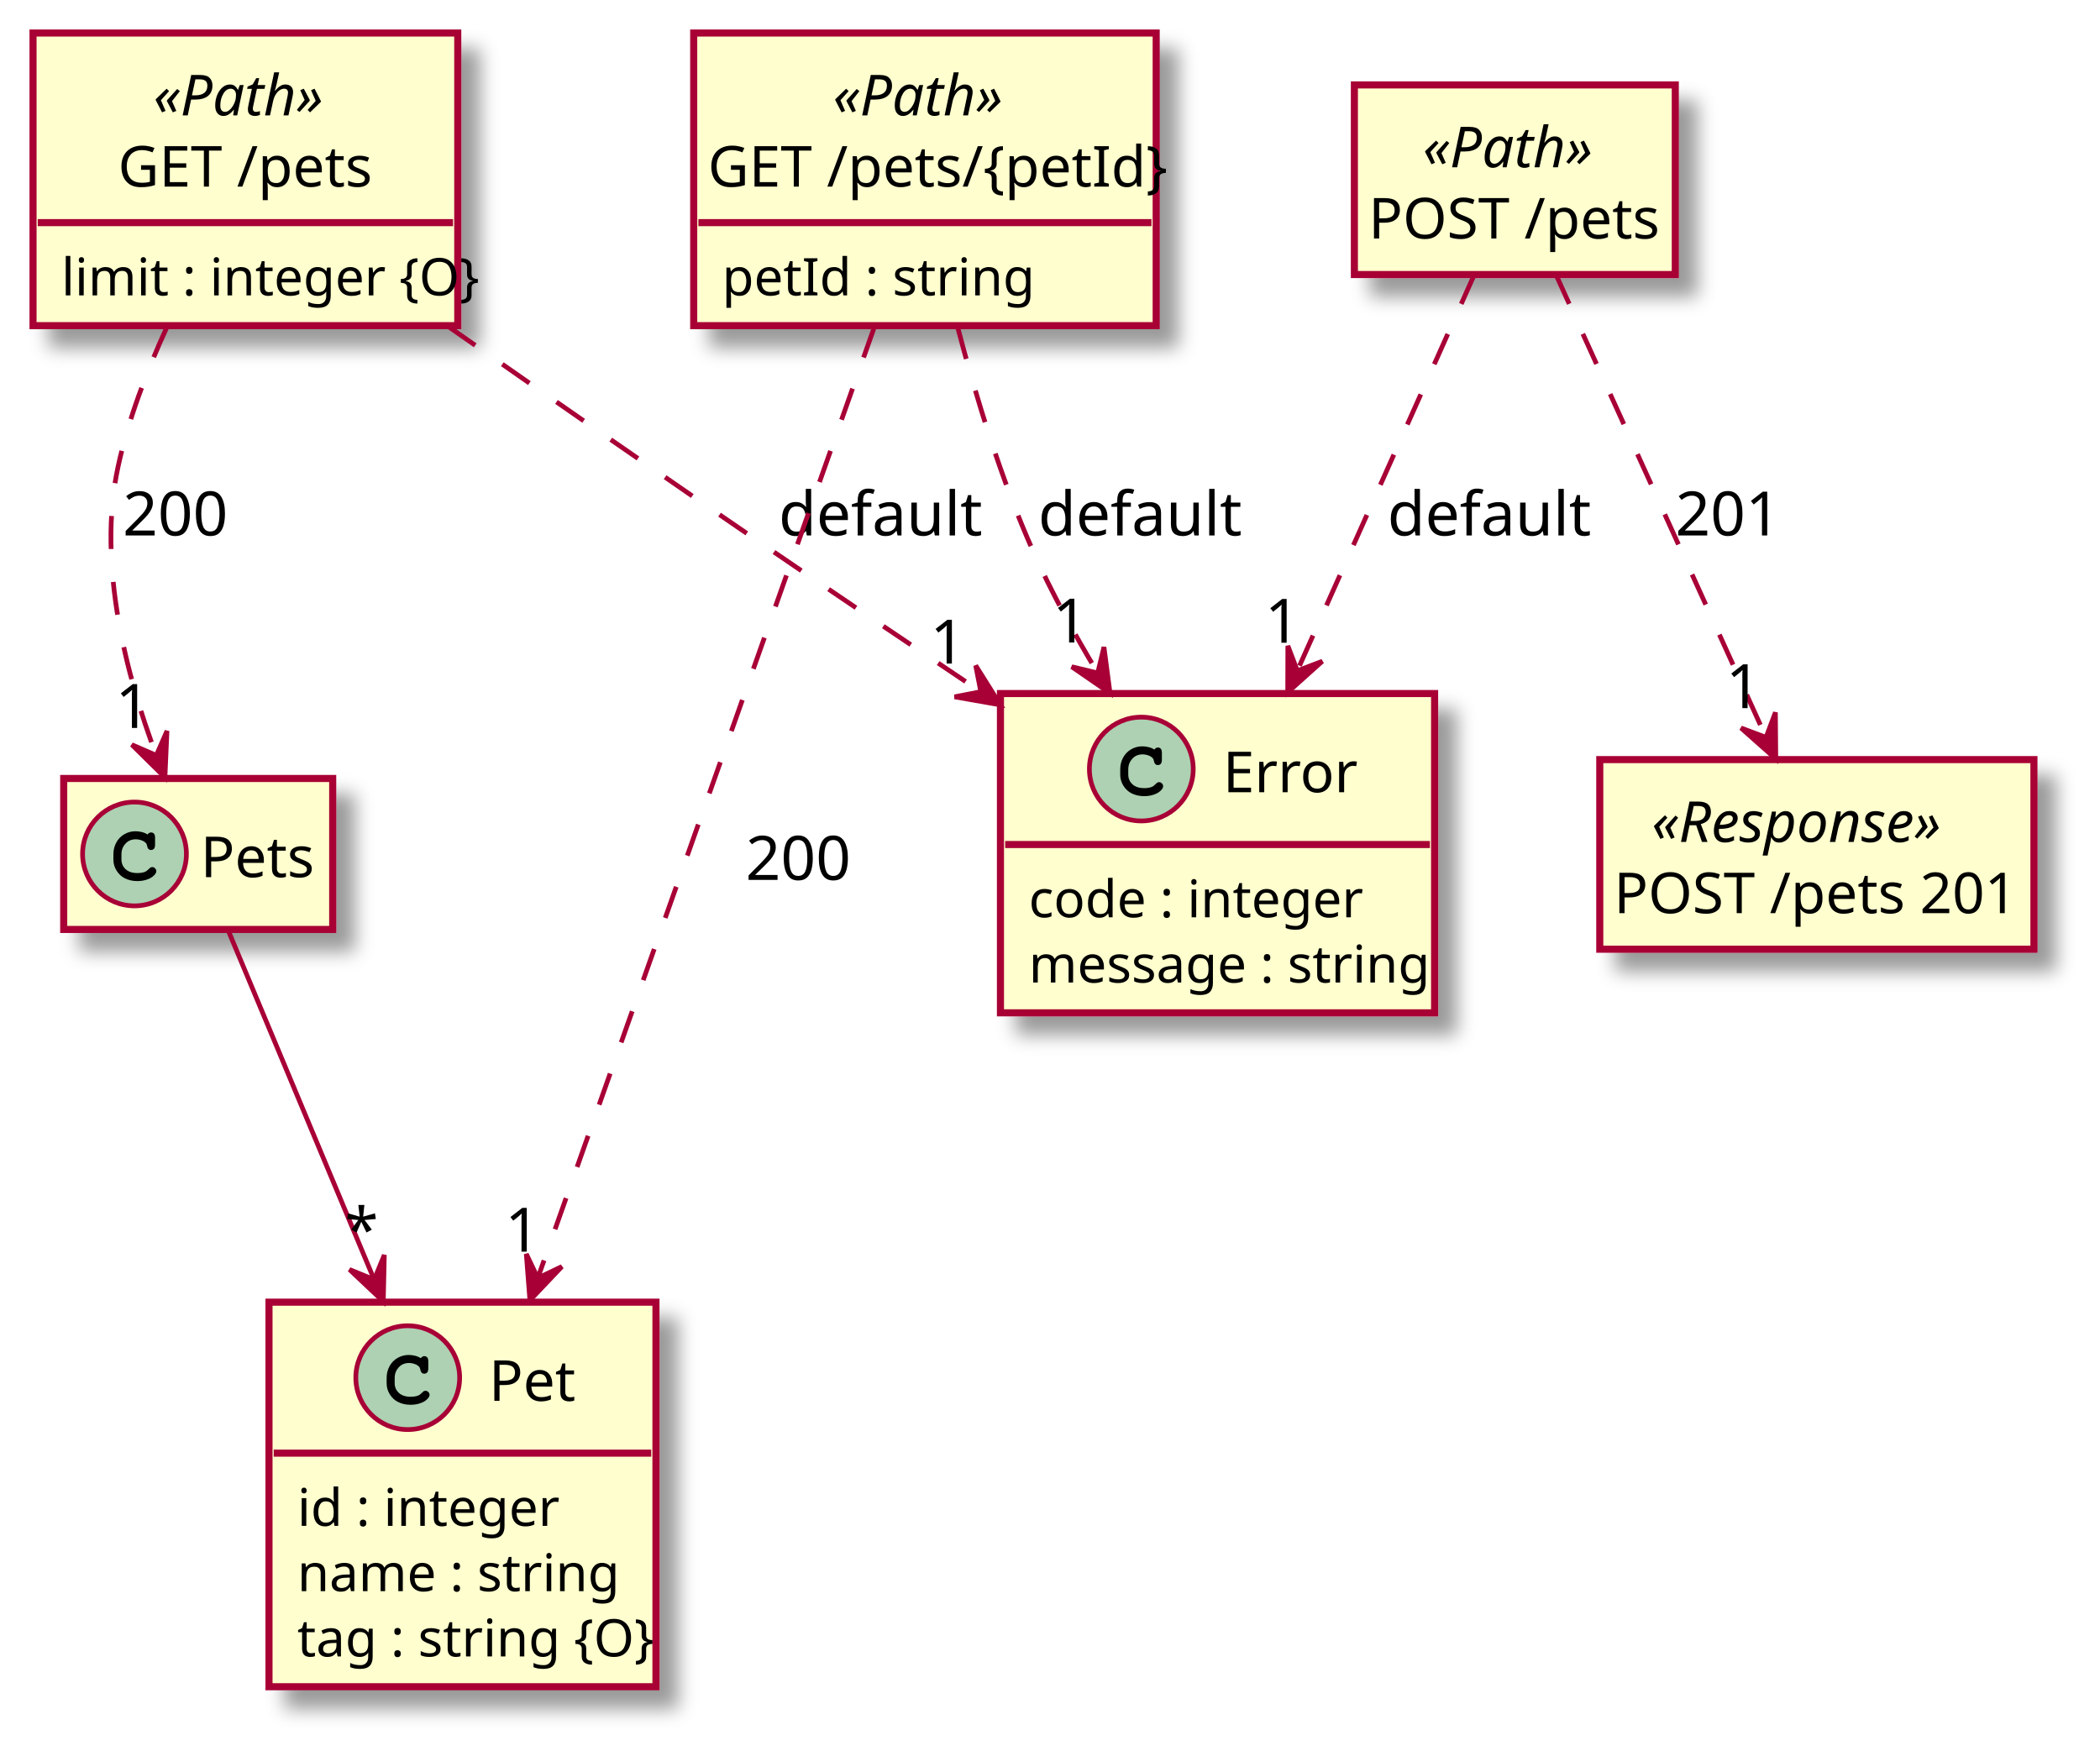
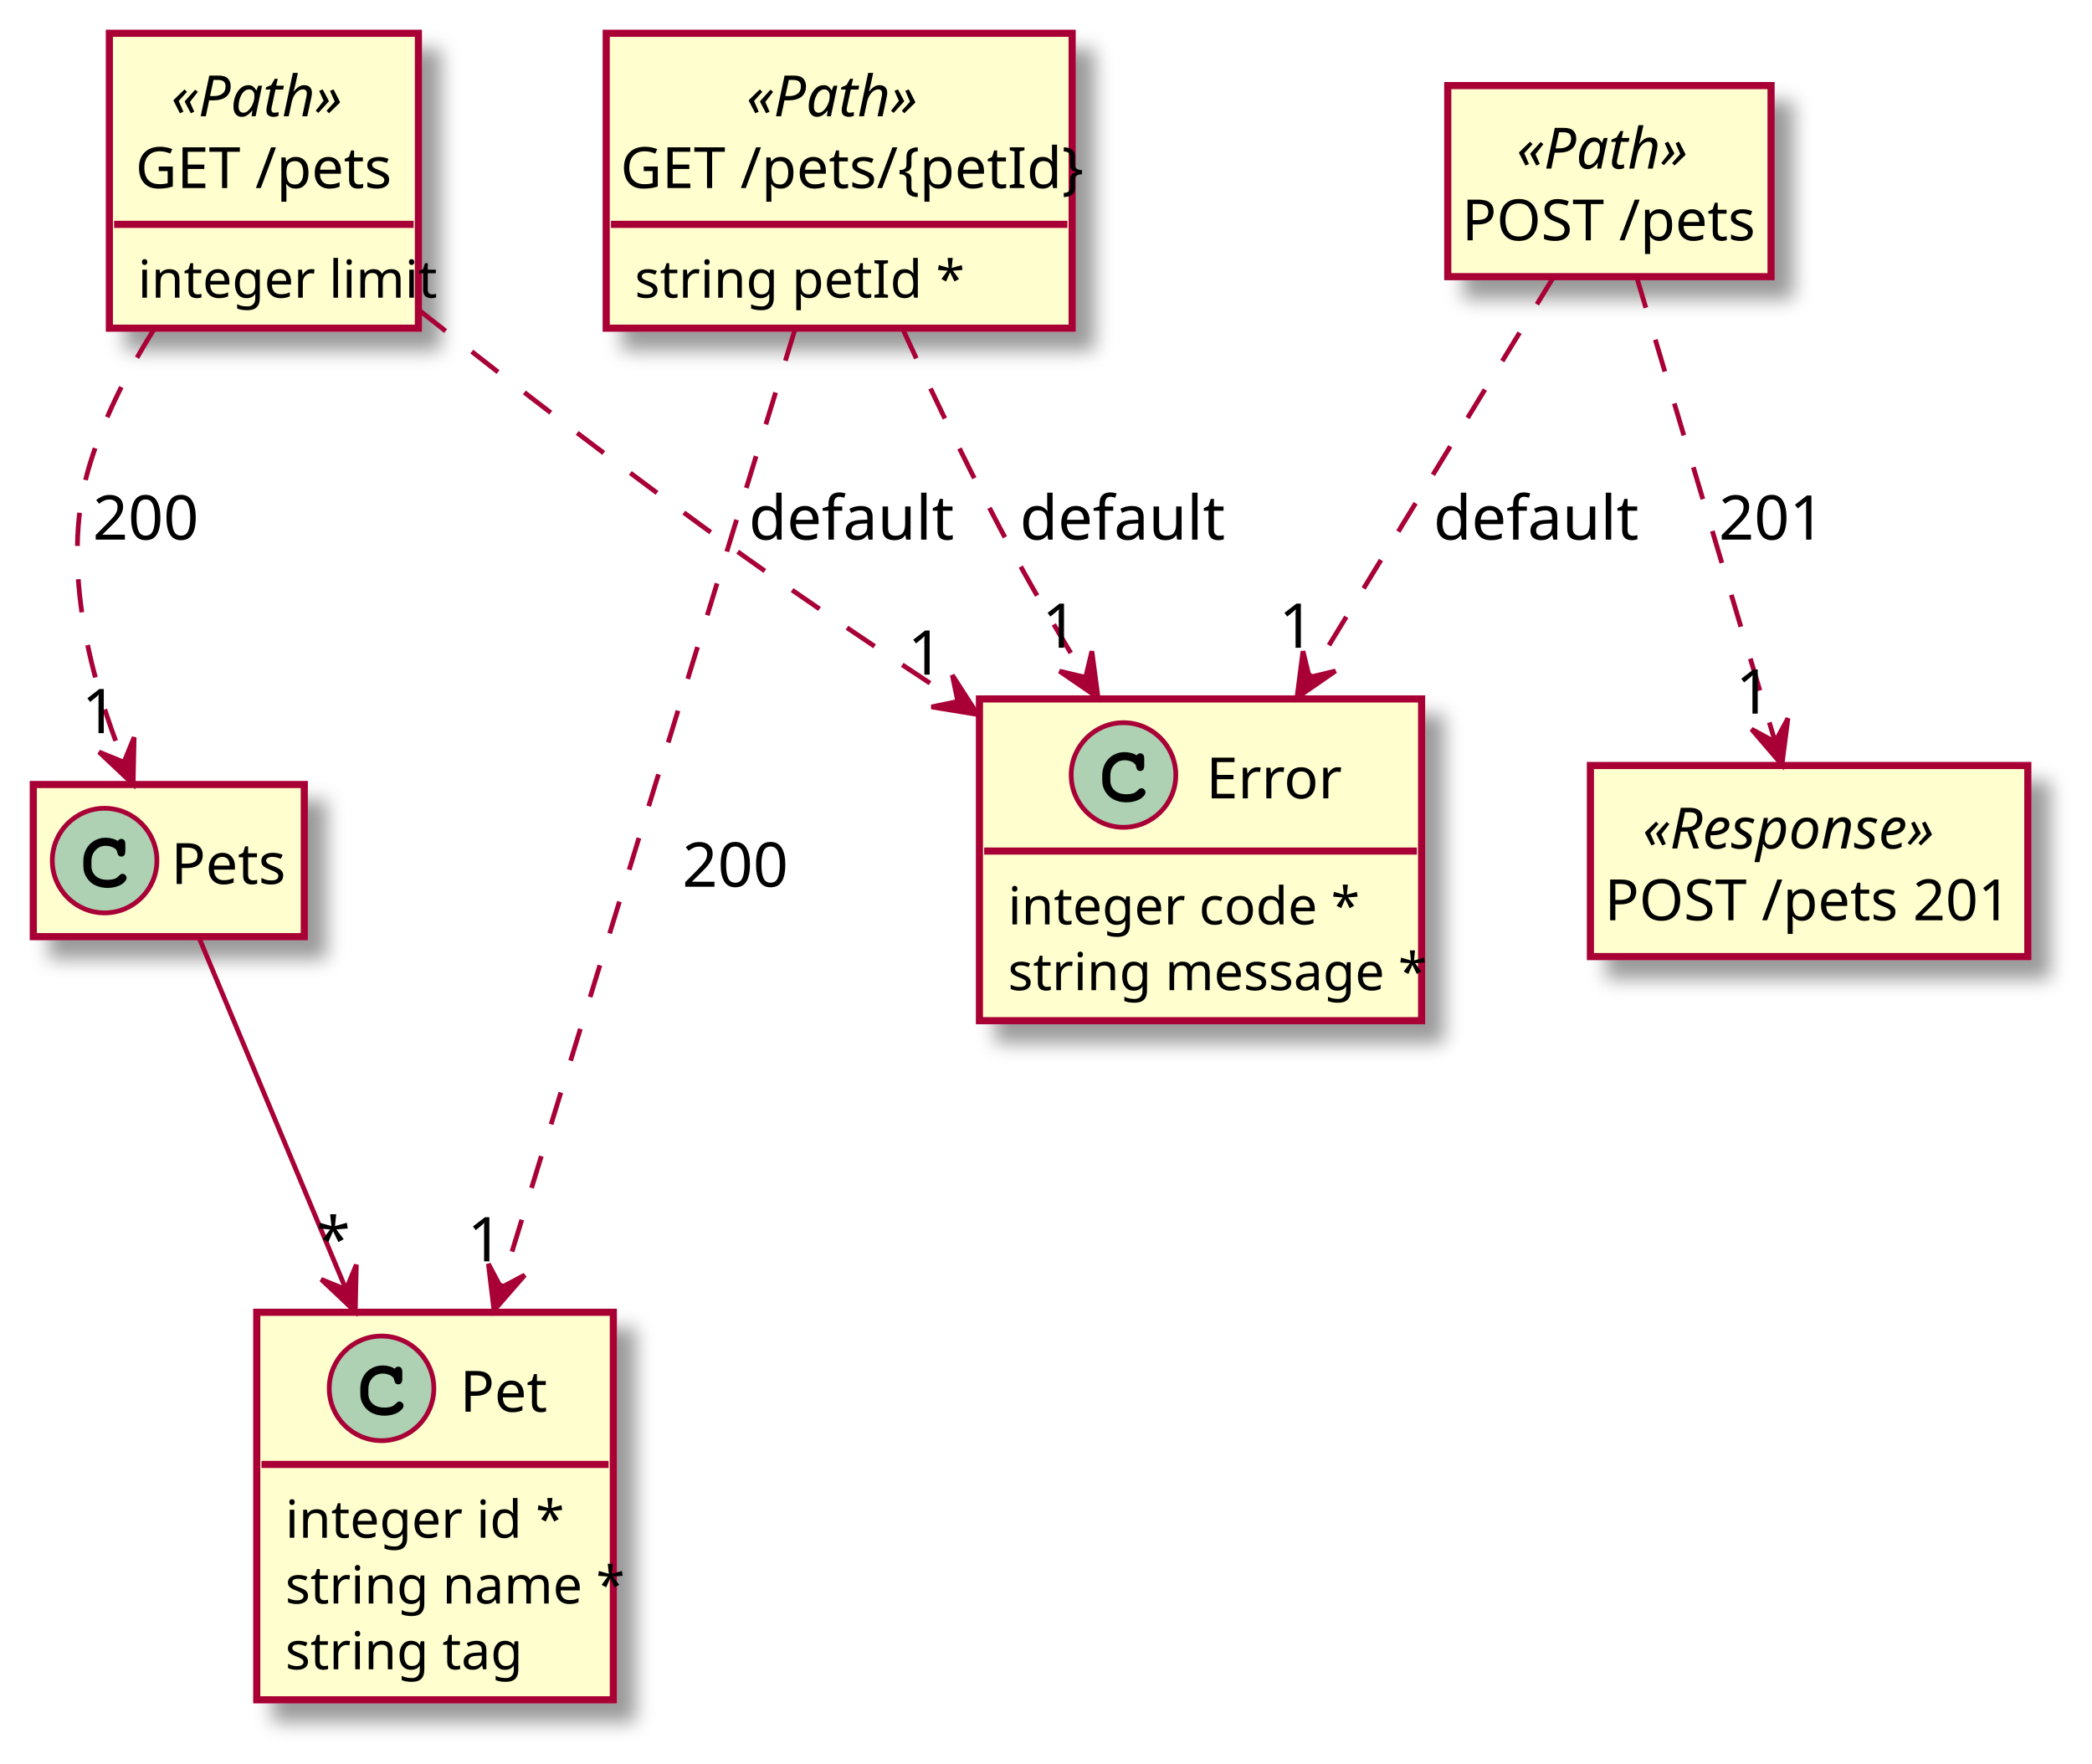
- <svg xmlns="http://www.w3.org/2000/svg" contentScriptType="application/ecmascript" contentStyleType="text/css" height="371px" preserveAspectRatio="none" style="width:445px;height:371px;background:#FFFFFF;" version="1.1" viewBox="0 0 445 371" width="445px" zoomAndPan="magnify">
+ <svg xmlns="http://www.w3.org/2000/svg" contentScriptType="application/ecmascript" contentStyleType="text/css" height="371px" preserveAspectRatio="none" style="width:440px;height:371px;background:#FFFFFF;" version="1.1" viewBox="0 0 440 371" width="440px" zoomAndPan="magnify">
  <defs>
-     <filter height="300%" id="f1k286gxyj1yz1" width="300%" x="-1" y="-1">
+     <filter height="300%" id="famiy95okp89x" width="300%" x="-1" y="-1">
      <feGaussianBlur result="blurOut" stdDeviation="2.0" />
      <feColorMatrix in="blurOut" result="blurOut2" type="matrix" values="0 0 0 0 0 0 0 0 0 0 0 0 0 0 0 0 0 0 .4 0" />
      <feOffset dx="4.0" dy="4.0" in="blurOut2" result="blurOut3" />
      <feBlend in="SourceGraphic" in2="blurOut3" mode="normal" />
    </filter>
  </defs>
  <g>
-     <rect codeLine="8" fill="#FEFECE" filter="url(#f1k286gxyj1yz1)" height="81.508" id="Pet" style="stroke:#A80036;stroke-width:1.5;" width="82" x="57" y="276" />
-     <ellipse cx="86.4" cy="292" fill="#ADD1B2" rx="11" ry="11" style="stroke:#A80036;stroke-width:1.0;" />
-     <path d="M89.166,287.875 Q89.322,287.656 89.509,287.547 Q89.697,287.438 89.916,287.438 Q90.291,287.438 90.525,287.703 Q90.759,287.953 90.759,288.562 L90.759,290.016 Q90.759,290.625 90.525,290.891 Q90.291,291.156 89.916,291.156 Q89.572,291.156 89.369,290.953 Q89.166,290.766 89.056,290.25 Q89.009,289.891 88.822,289.703 Q88.494,289.328 87.884,289.109 Q87.275,288.891 86.65,288.891 Q85.884,288.891 85.244,289.219 Q84.619,289.547 84.119,290.297 Q83.634,291.047 83.634,292.078 L83.634,293.172 Q83.634,294.406 84.525,295.234 Q85.416,296.047 87.009,296.047 Q87.947,296.047 88.603,295.797 Q88.994,295.641 89.416,295.203 Q89.681,294.938 89.822,294.859 Q89.978,294.781 90.181,294.781 Q90.509,294.781 90.759,295.047 Q91.025,295.297 91.025,295.641 Q91.025,295.984 90.681,296.391 Q90.181,296.969 89.384,297.297 Q88.306,297.75 87.009,297.75 Q85.494,297.75 84.291,297.125 Q83.306,296.625 82.619,295.562 Q81.931,294.484 81.931,293.203 L81.931,292.047 Q81.931,290.719 82.541,289.578 Q83.166,288.422 84.259,287.812 Q85.353,287.188 86.588,287.188 Q87.322,287.188 87.963,287.359 Q88.619,287.516 89.166,287.875 Z " fill="#000000" />
-     <text fill="#000000" font-family="sans-serif" font-size="12" lengthAdjust="spacing" textLength="18" x="103.6" y="296.91">Pet
+     <rect codeLine="8" fill="#FEFECE" filter="url(#famiy95okp89x)" height="81.508" id="Pet" style="stroke:#A80036;stroke-width:1.5;" width="75" x="54" y="276" />
+     <ellipse cx="80.25" cy="292" fill="#ADD1B2" rx="11" ry="11" style="stroke:#A80036;stroke-width:1.0;" />
+     <path d="M83.016,287.875 Q83.172,287.656 83.359,287.547 Q83.547,287.438 83.766,287.438 Q84.141,287.438 84.375,287.703 Q84.609,287.953 84.609,288.562 L84.609,290.016 Q84.609,290.625 84.375,290.891 Q84.141,291.156 83.766,291.156 Q83.422,291.156 83.219,290.953 Q83.016,290.766 82.906,290.25 Q82.859,289.891 82.672,289.703 Q82.344,289.328 81.734,289.109 Q81.125,288.891 80.5,288.891 Q79.734,288.891 79.094,289.219 Q78.469,289.547 77.969,290.297 Q77.484,291.047 77.484,292.078 L77.484,293.172 Q77.484,294.406 78.375,295.234 Q79.266,296.047 80.859,296.047 Q81.797,296.047 82.453,295.797 Q82.844,295.641 83.266,295.203 Q83.531,294.938 83.672,294.859 Q83.828,294.781 84.031,294.781 Q84.359,294.781 84.609,295.047 Q84.875,295.297 84.875,295.641 Q84.875,295.984 84.531,296.391 Q84.031,296.969 83.234,297.297 Q82.156,297.75 80.859,297.75 Q79.344,297.75 78.141,297.125 Q77.156,296.625 76.469,295.562 Q75.781,294.484 75.781,293.203 L75.781,292.047 Q75.781,290.719 76.391,289.578 Q77.016,288.422 78.109,287.812 Q79.203,287.188 80.438,287.188 Q81.172,287.188 81.812,287.359 Q82.469,287.516 83.016,287.875 Z " fill="#000000" />
+     <text fill="#000000" font-family="sans-serif" font-size="12" lengthAdjust="spacing" textLength="18" x="96.75" y="296.91">Pet
        </text>
-     <line style="stroke:#A80036;stroke-width:1.5;" x1="58" x2="138" y1="308" y2="308" />
-     <text fill="#000000" font-family="sans-serif" font-size="11" lengthAdjust="spacing" textLength="50" x="63" y="323.419">id : integer
+     <line style="stroke:#A80036;stroke-width:1.5;" x1="55" x2="128" y1="308" y2="308" />
+     <text fill="#000000" font-family="sans-serif" font-size="11" lengthAdjust="spacing" textLength="51" x="60" y="323.419">integer id *
        </text>
-     <text fill="#000000" font-family="sans-serif" font-size="11" lengthAdjust="spacing" textLength="62" x="63" y="337.255">name : string
+     <text fill="#000000" font-family="sans-serif" font-size="11" lengthAdjust="spacing" textLength="63" x="60" y="337.255">string name *
        </text>
-     <text fill="#000000" font-family="sans-serif" font-size="11" lengthAdjust="spacing" textLength="70" x="63" y="351.091">tag : string {O}
+     <text fill="#000000" font-family="sans-serif" font-size="11" lengthAdjust="spacing" textLength="45" x="60" y="351.091">string tag
        </text>
-     <rect codeLine="14" fill="#FEFECE" filter="url(#f1k286gxyj1yz1)" height="32" id="Pets" style="stroke:#A80036;stroke-width:1.5;" width="57" x="13.5" y="165" />
-     <ellipse cx="28.5" cy="181" fill="#ADD1B2" rx="11" ry="11" style="stroke:#A80036;stroke-width:1.0;" />
-     <path d="M31.266,176.875 Q31.422,176.656 31.609,176.547 Q31.797,176.438 32.016,176.438 Q32.391,176.438 32.625,176.703 Q32.859,176.953 32.859,177.562 L32.859,179.016 Q32.859,179.625 32.625,179.891 Q32.391,180.156 32.016,180.156 Q31.672,180.156 31.469,179.953 Q31.266,179.766 31.156,179.25 Q31.109,178.891 30.922,178.703 Q30.594,178.328 29.984,178.109 Q29.375,177.891 28.75,177.891 Q27.984,177.891 27.344,178.219 Q26.719,178.547 26.219,179.297 Q25.734,180.047 25.734,181.078 L25.734,182.172 Q25.734,183.406 26.625,184.234 Q27.516,185.047 29.109,185.047 Q30.047,185.047 30.703,184.797 Q31.094,184.641 31.516,184.203 Q31.781,183.938 31.922,183.859 Q32.078,183.781 32.281,183.781 Q32.609,183.781 32.859,184.047 Q33.125,184.297 33.125,184.641 Q33.125,184.984 32.781,185.391 Q32.281,185.969 31.484,186.297 Q30.406,186.75 29.109,186.75 Q27.594,186.75 26.391,186.125 Q25.406,185.625 24.719,184.562 Q24.031,183.484 24.031,182.203 L24.031,181.047 Q24.031,179.719 24.641,178.578 Q25.266,177.422 26.359,176.812 Q27.453,176.188 28.688,176.188 Q29.422,176.188 30.062,176.359 Q30.719,176.516 31.266,176.875 Z " fill="#000000" />
-     <text fill="#000000" font-family="sans-serif" font-size="12" lengthAdjust="spacing" textLength="25" x="42.5" y="185.91">Pets
+     <rect codeLine="14" fill="#FEFECE" filter="url(#famiy95okp89x)" height="32" id="Pets" style="stroke:#A80036;stroke-width:1.5;" width="57" x="7" y="165" />
+     <ellipse cx="22" cy="181" fill="#ADD1B2" rx="11" ry="11" style="stroke:#A80036;stroke-width:1.0;" />
+     <path d="M24.766,176.875 Q24.922,176.656 25.109,176.547 Q25.297,176.438 25.516,176.438 Q25.891,176.438 26.125,176.703 Q26.359,176.953 26.359,177.562 L26.359,179.016 Q26.359,179.625 26.125,179.891 Q25.891,180.156 25.516,180.156 Q25.172,180.156 24.969,179.953 Q24.766,179.766 24.656,179.25 Q24.609,178.891 24.422,178.703 Q24.094,178.328 23.484,178.109 Q22.875,177.891 22.25,177.891 Q21.484,177.891 20.844,178.219 Q20.219,178.547 19.719,179.297 Q19.234,180.047 19.234,181.078 L19.234,182.172 Q19.234,183.406 20.125,184.234 Q21.016,185.047 22.609,185.047 Q23.547,185.047 24.203,184.797 Q24.594,184.641 25.016,184.203 Q25.281,183.938 25.422,183.859 Q25.578,183.781 25.781,183.781 Q26.109,183.781 26.359,184.047 Q26.625,184.297 26.625,184.641 Q26.625,184.984 26.281,185.391 Q25.781,185.969 24.984,186.297 Q23.906,186.75 22.609,186.75 Q21.094,186.75 19.891,186.125 Q18.906,185.625 18.219,184.562 Q17.531,183.484 17.531,182.203 L17.531,181.047 Q17.531,179.719 18.141,178.578 Q18.766,177.422 19.859,176.812 Q20.953,176.188 22.188,176.188 Q22.922,176.188 23.562,176.359 Q24.219,176.516 24.766,176.875 Z " fill="#000000" />
+     <text fill="#000000" font-family="sans-serif" font-size="12" lengthAdjust="spacing" textLength="25" x="36" y="185.91">Pets
        </text>
-     <rect codeLine="17" fill="#FEFECE" filter="url(#f1k286gxyj1yz1)" height="67.672" id="Error" style="stroke:#A80036;stroke-width:1.5;" width="92" x="212" y="147" />
-     <ellipse cx="241.85" cy="163" fill="#ADD1B2" rx="11" ry="11" style="stroke:#A80036;stroke-width:1.0;" />
-     <path d="M244.616,158.875 Q244.772,158.656 244.959,158.547 Q245.147,158.438 245.366,158.438 Q245.741,158.438 245.975,158.703 Q246.209,158.953 246.209,159.562 L246.209,161.016 Q246.209,161.625 245.975,161.891 Q245.741,162.156 245.366,162.156 Q245.022,162.156 244.819,161.953 Q244.616,161.766 244.506,161.25 Q244.459,160.891 244.272,160.703 Q243.944,160.328 243.334,160.109 Q242.725,159.891 242.1,159.891 Q241.334,159.891 240.694,160.219 Q240.069,160.547 239.569,161.297 Q239.084,162.047 239.084,163.078 L239.084,164.172 Q239.084,165.406 239.975,166.234 Q240.866,167.047 242.459,167.047 Q243.397,167.047 244.053,166.797 Q244.444,166.641 244.866,166.203 Q245.131,165.938 245.272,165.859 Q245.428,165.781 245.631,165.781 Q245.959,165.781 246.209,166.047 Q246.475,166.297 246.475,166.641 Q246.475,166.984 246.131,167.391 Q245.631,167.969 244.834,168.297 Q243.756,168.75 242.459,168.75 Q240.944,168.75 239.741,168.125 Q238.756,167.625 238.069,166.562 Q237.381,165.484 237.381,164.203 L237.381,163.047 Q237.381,161.719 237.991,160.578 Q238.616,159.422 239.709,158.812 Q240.803,158.188 242.037,158.188 Q242.772,158.188 243.412,158.359 Q244.069,158.516 244.616,158.875 Z " fill="#000000" />
-     <text fill="#000000" font-family="sans-serif" font-size="12" lengthAdjust="spacing" textLength="27" x="259.15" y="167.91">Error
+     <rect codeLine="17" fill="#FEFECE" filter="url(#famiy95okp89x)" height="67.672" id="Error" style="stroke:#A80036;stroke-width:1.5;" width="93" x="206" y="147" />
+     <ellipse cx="236.3" cy="163" fill="#ADD1B2" rx="11" ry="11" style="stroke:#A80036;stroke-width:1.0;" />
+     <path d="M239.066,158.875 Q239.222,158.656 239.409,158.547 Q239.597,158.438 239.816,158.438 Q240.191,158.438 240.425,158.703 Q240.659,158.953 240.659,159.562 L240.659,161.016 Q240.659,161.625 240.425,161.891 Q240.191,162.156 239.816,162.156 Q239.472,162.156 239.269,161.953 Q239.066,161.766 238.956,161.25 Q238.909,160.891 238.722,160.703 Q238.394,160.328 237.784,160.109 Q237.175,159.891 236.55,159.891 Q235.784,159.891 235.144,160.219 Q234.519,160.547 234.019,161.297 Q233.534,162.047 233.534,163.078 L233.534,164.172 Q233.534,165.406 234.425,166.234 Q235.316,167.047 236.909,167.047 Q237.847,167.047 238.503,166.797 Q238.894,166.641 239.316,166.203 Q239.581,165.938 239.722,165.859 Q239.878,165.781 240.081,165.781 Q240.409,165.781 240.659,166.047 Q240.925,166.297 240.925,166.641 Q240.925,166.984 240.581,167.391 Q240.081,167.969 239.284,168.297 Q238.206,168.75 236.909,168.75 Q235.394,168.75 234.191,168.125 Q233.206,167.625 232.519,166.562 Q231.831,165.484 231.831,164.203 L231.831,163.047 Q231.831,161.719 232.441,160.578 Q233.066,159.422 234.159,158.812 Q235.253,158.188 236.488,158.188 Q237.222,158.188 237.863,158.359 Q238.519,158.516 239.066,158.875 Z " fill="#000000" />
+     <text fill="#000000" font-family="sans-serif" font-size="12" lengthAdjust="spacing" textLength="27" x="253.7" y="167.91">Error
        </text>
-     <line style="stroke:#A80036;stroke-width:1.5;" x1="213" x2="303" y1="179" y2="179" />
-     <text fill="#000000" font-family="sans-serif" font-size="11" lengthAdjust="spacing" textLength="66" x="218" y="194.419">code : integer
+     <line style="stroke:#A80036;stroke-width:1.5;" x1="207" x2="298" y1="179" y2="179" />
+     <text fill="#000000" font-family="sans-serif" font-size="11" lengthAdjust="spacing" textLength="67" x="212" y="194.419">integer code *
        </text>
-     <text fill="#000000" font-family="sans-serif" font-size="11" lengthAdjust="spacing" textLength="80" x="218" y="208.255">message : string
+     <text fill="#000000" font-family="sans-serif" font-size="11" lengthAdjust="spacing" textLength="81" x="212" y="208.255">string message *
        </text>
-     <rect codeLine="22" fill="#FEFECE" filter="url(#f1k286gxyj1yz1)" height="62.023" id="GET /pets" style="stroke:#A80036;stroke-width:1.5;" width="90" x="7" y="7" />
-     <text fill="#000000" font-family="sans-serif" font-size="12" font-style="italic" lengthAdjust="spacing" textLength="39" x="32.5" y="24.457">«Path»
+     <rect codeLine="22" fill="#FEFECE" filter="url(#famiy95okp89x)" height="62.023" id="GET /pets" style="stroke:#A80036;stroke-width:1.5;" width="65" x="23" y="7" />
+     <text fill="#000000" font-family="sans-serif" font-size="12" font-style="italic" lengthAdjust="spacing" textLength="39" x="36" y="24.457">«Path»
        </text>
-     <text fill="#000000" font-family="sans-serif" font-size="12" lengthAdjust="spacing" textLength="54" x="25" y="39.551">GET /pets
+     <text fill="#000000" font-family="sans-serif" font-size="12" lengthAdjust="spacing" textLength="54" x="28.5" y="39.551">GET /pets
        </text>
-     <line style="stroke:#A80036;stroke-width:1.5;" x1="8" x2="96" y1="47.188" y2="47.188" />
-     <text fill="#000000" font-family="sans-serif" font-size="11" lengthAdjust="spacing" textLength="78" x="13" y="62.606">limit : integer {O}
+     <line style="stroke:#A80036;stroke-width:1.5;" x1="24" x2="87" y1="47.188" y2="47.188" />
+     <text fill="#000000" font-family="sans-serif" font-size="11" lengthAdjust="spacing" textLength="53" x="29" y="62.606">integer limit
        </text>
-     <rect codeLine="26" fill="#FEFECE" filter="url(#f1k286gxyj1yz1)" height="40.188" id="POST /pets" style="stroke:#A80036;stroke-width:1.5;" width="68" x="287" y="18" />
-     <text fill="#000000" font-family="sans-serif" font-size="12" font-style="italic" lengthAdjust="spacing" textLength="39" x="301.5" y="35.457">«Path»
+     <rect codeLine="26" fill="#FEFECE" filter="url(#famiy95okp89x)" height="40.188" id="POST /pets" style="stroke:#A80036;stroke-width:1.5;" width="68" x="304.5" y="18" />
+     <text fill="#000000" font-family="sans-serif" font-size="12" font-style="italic" lengthAdjust="spacing" textLength="39" x="319" y="35.457">«Path»
        </text>
-     <text fill="#000000" font-family="sans-serif" font-size="12" lengthAdjust="spacing" textLength="62" x="290" y="50.551">POST /pets
+     <text fill="#000000" font-family="sans-serif" font-size="12" lengthAdjust="spacing" textLength="62" x="307.5" y="50.551">POST /pets
        </text>
-     <rect codeLine="29" fill="#FEFECE" filter="url(#f1k286gxyj1yz1)" height="40.188" id="POST /pets 201" style="stroke:#A80036;stroke-width:1.5;" width="92" x="339" y="161" />
-     <text fill="#000000" font-family="sans-serif" font-size="12" font-style="italic" lengthAdjust="spacing" textLength="70" x="350" y="178.457">«Response»
+     <rect codeLine="29" fill="#FEFECE" filter="url(#famiy95okp89x)" height="40.188" id="POST /pets 201" style="stroke:#A80036;stroke-width:1.5;" width="92" x="334.5" y="161" />
+     <text fill="#000000" font-family="sans-serif" font-size="12" font-style="italic" lengthAdjust="spacing" textLength="70" x="345.5" y="178.457">«Response»
        </text>
-     <text fill="#000000" font-family="sans-serif" font-size="12" lengthAdjust="spacing" textLength="86" x="342" y="193.551">POST /pets 201
+     <text fill="#000000" font-family="sans-serif" font-size="12" lengthAdjust="spacing" textLength="86" x="337.5" y="193.551">POST /pets 201
        </text>
-     <rect codeLine="32" fill="#FEFECE" filter="url(#f1k286gxyj1yz1)" height="62.023" id="GET /pets/{petId}" style="stroke:#A80036;stroke-width:1.5;" width="98" x="147" y="7" />
-     <text fill="#000000" font-family="sans-serif" font-size="12" font-style="italic" lengthAdjust="spacing" textLength="39" x="176.5" y="24.457">«Path»
+     <rect codeLine="32" fill="#FEFECE" filter="url(#famiy95okp89x)" height="62.023" id="GET /pets/{petId}" style="stroke:#A80036;stroke-width:1.5;" width="98" x="127.5" y="7" />
+     <text fill="#000000" font-family="sans-serif" font-size="12" font-style="italic" lengthAdjust="spacing" textLength="39" x="157" y="24.457">«Path»
        </text>
-     <text fill="#000000" font-family="sans-serif" font-size="12" lengthAdjust="spacing" textLength="92" x="150" y="39.551">GET /pets/{petId}
+     <text fill="#000000" font-family="sans-serif" font-size="12" lengthAdjust="spacing" textLength="92" x="130.5" y="39.551">GET /pets/{petId}
        </text>
-     <line style="stroke:#A80036;stroke-width:1.5;" x1="148" x2="244" y1="47.188" y2="47.188" />
-     <text fill="#000000" font-family="sans-serif" font-size="11" lengthAdjust="spacing" textLength="59" x="153" y="62.606">petId : string
+     <line style="stroke:#A80036;stroke-width:1.5;" x1="128.5" x2="224.5" y1="47.188" y2="47.188" />
+     <text fill="#000000" font-family="sans-serif" font-size="11" lengthAdjust="spacing" textLength="60" x="133.5" y="62.606">string petId *
        </text>
-     <path codeLine="36" d="M48.32,197.11 C55.77,214.96 68.52,245.47 79.24,271.11 " fill="none" id="Pets-to-Pet" style="stroke:#A80036;stroke-width:1.0;" />
-     <polygon fill="#A80036" points="81.22,275.84,81.44,265.994,79.292,271.227,74.059,269.079,81.22,275.84" style="stroke:#A80036;stroke-width:1.0;" />
-     <text fill="#000000" font-family="sans-serif" font-size="13" lengthAdjust="spacing" textLength="5" x="73.027" y="265.263">*
+     <path codeLine="36" d="M41.82,197.11 C49.27,214.96 62.02,245.47 72.74,271.11 " fill="none" id="Pets-to-Pet" style="stroke:#A80036;stroke-width:1.0;" />
+     <polygon fill="#A80036" points="74.72,275.84,74.94,265.994,72.792,271.227,67.559,269.079,74.72,275.84" style="stroke:#A80036;stroke-width:1.0;" />
+     <text fill="#000000" font-family="sans-serif" font-size="13" lengthAdjust="spacing" textLength="5" x="66.527" y="265.263">*
        </text>
-     <path codeLine="38" d="M35.39,69.29 C31.13,78.55 27.16,88.95 25,99 C20.55,119.75 26.89,143.53 33.06,159.92 " fill="none" id="GET /pets-to-Pets" style="stroke:#A80036;stroke-width:1.0;stroke-dasharray:7.0,7.0;" />
-     <polygon fill="#A80036" points="34.95,164.76,35.384,154.921,33.123,160.106,27.937,157.845,34.95,164.76" style="stroke:#A80036;stroke-width:1.0;" />
-     <text fill="#000000" font-family="sans-serif" font-size="13" lengthAdjust="spacing" textLength="21" x="26" y="113.495">200
+     <path codeLine="38" d="M32.41,69.22 C26.73,78.31 21.44,88.64 18.5,99 C12.67,119.55 19.34,143.54 25.96,160.05 " fill="none" id="GET /pets-to-Pets" style="stroke:#A80036;stroke-width:1.0;stroke-dasharray:7.0,7.0;" />
+     <polygon fill="#A80036" points="28,164.92,28.209,155.073,26.067,160.309,20.831,158.167,28,164.92" style="stroke:#A80036;stroke-width:1.0;" />
+     <text fill="#000000" font-family="sans-serif" font-size="13" lengthAdjust="spacing" textLength="21" x="19.5" y="113.495">200
        </text>
-     <text fill="#000000" font-family="sans-serif" font-size="13" lengthAdjust="spacing" textLength="7" x="24.455" y="154.284">1
+     <text fill="#000000" font-family="sans-serif" font-size="13" lengthAdjust="spacing" textLength="7" x="17.219" y="154.198">1
        </text>
-     <path codeLine="40" d="M94.96,69.18 C115.75,83.72 141.11,101.36 164,117 C178.11,126.64 193.49,137.01 207.64,146.49 " fill="none" id="GET /pets-to-Error" style="stroke:#A80036;stroke-width:1.0;stroke-dasharray:7.0,7.0;" />
-     <polygon fill="#A80036" points="211.99,149.4,206.753,141.059,207.841,146.61,202.289,147.697,211.99,149.4" style="stroke:#A80036;stroke-width:1.0;" />
-     <text fill="#000000" font-family="sans-serif" font-size="13" lengthAdjust="spacing" textLength="38" x="165" y="113.495">default
+     <path codeLine="40" d="M88.22,65.3 C107.76,80.74 133.23,100.41 156.5,117 C170.77,127.17 186.56,137.78 201.14,147.34 " fill="none" id="GET /pets-to-Error" style="stroke:#A80036;stroke-width:1.0;stroke-dasharray:7.0,7.0;" />
+     <polygon fill="#A80036" points="205.63,150.27,200.295,141.992,201.448,147.53,195.91,148.683,205.63,150.27" style="stroke:#A80036;stroke-width:1.0;" />
+     <text fill="#000000" font-family="sans-serif" font-size="13" lengthAdjust="spacing" textLength="38" x="157.5" y="113.495">default
        </text>
-     <text fill="#000000" font-family="sans-serif" font-size="13" lengthAdjust="spacing" textLength="7" x="197.099" y="140.638">1
+     <text fill="#000000" font-family="sans-serif" font-size="13" lengthAdjust="spacing" textLength="7" x="190.917" y="141.887">1
        </text>
-     <path codeLine="42" d="M329.63,58.02 C341.18,83.46 361.65,128.56 374.2,156.22 " fill="none" id="POST /pets-to-POST /pets 201" style="stroke:#A80036;stroke-width:1.0;stroke-dasharray:7.0,7.0;" />
-     <polygon fill="#A80036" points="376.3,160.84,376.217,150.992,374.231,156.288,368.934,154.302,376.3,160.84" style="stroke:#A80036;stroke-width:1.0;" />
-     <text fill="#000000" font-family="sans-serif" font-size="13" lengthAdjust="spacing" textLength="21" x="355" y="113.495">201
+     <path codeLine="42" d="M344.16,58.02 C351.71,83.35 365.07,128.19 373.31,155.87 " fill="none" id="POST /pets-to-POST /pets 201" style="stroke:#A80036;stroke-width:1.0;stroke-dasharray:7.0,7.0;" />
+     <polygon fill="#A80036" points="374.79,160.84,376.049,151.072,373.36,156.049,368.383,153.36,374.79,160.84" style="stroke:#A80036;stroke-width:1.0;" />
+     <text fill="#000000" font-family="sans-serif" font-size="13" lengthAdjust="spacing" textLength="21" x="361.5" y="113.495">201
        </text>
-     <text fill="#000000" font-family="sans-serif" font-size="13" lengthAdjust="spacing" textLength="7" x="365.716" y="150.087">1
+     <text fill="#000000" font-family="sans-serif" font-size="13" lengthAdjust="spacing" textLength="7" x="365.085" y="150.087">1
        </text>
-     <path codeLine="44" d="M312.5,58.02 C302.92,79.48 287.07,114.93 274.93,142.1 " fill="none" id="POST /pets-to-Error" style="stroke:#A80036;stroke-width:1.0;stroke-dasharray:7.0,7.0;" />
-     <polygon fill="#A80036" points="272.87,146.73,280.202,140.154,274.915,142.167,272.901,136.881,272.87,146.73" style="stroke:#A80036;stroke-width:1.0;" />
-     <text fill="#000000" font-family="sans-serif" font-size="13" lengthAdjust="spacing" textLength="38" x="294" y="113.495">default
+     <path codeLine="44" d="M326.9,58.02 C313.76,79.56 292.01,115.22 275.41,142.44 " fill="none" id="POST /pets-to-Error" style="stroke:#A80036;stroke-width:1.0;stroke-dasharray:7.0,7.0;" />
+     <polygon fill="#A80036" points="272.79,146.73,280.886,141.122,275.39,142.459,274.053,136.962,272.79,146.73" style="stroke:#A80036;stroke-width:1.0;" />
+     <text fill="#000000" font-family="sans-serif" font-size="13" lengthAdjust="spacing" textLength="38" x="301.5" y="113.495">default
        </text>
-     <text fill="#000000" font-family="sans-serif" font-size="13" lengthAdjust="spacing" textLength="7" x="268.037" y="136.232">1
+     <text fill="#000000" font-family="sans-serif" font-size="13" lengthAdjust="spacing" textLength="7" x="268.991" y="136.232">1
        </text>
-     <path codeLine="46" d="M185.33,69.17 C168.13,117.76 134.21,213.65 114.08,270.55 " fill="none" id="GET /pets/{petId}-to-Pet" style="stroke:#A80036;stroke-width:1.0;stroke-dasharray:7.0,7.0;" />
-     <polygon fill="#A80036" points="112.29,275.6,119.067,268.454,113.961,270.887,111.527,265.781,112.29,275.6" style="stroke:#A80036;stroke-width:1.0;" />
-     <text fill="#000000" font-family="sans-serif" font-size="13" lengthAdjust="spacing" textLength="21" x="158" y="186.495">200
+     <path codeLine="46" d="M167.24,69.17 C152.33,117.76 122.91,213.65 105.45,270.55 " fill="none" id="GET /pets/{petId}-to-Pet" style="stroke:#A80036;stroke-width:1.0;stroke-dasharray:7.0,7.0;" />
+     <polygon fill="#A80036" points="103.9,275.6,110.368,268.173,105.369,270.821,102.722,265.822,103.9,275.6" style="stroke:#A80036;stroke-width:1.0;" />
+     <text fill="#000000" font-family="sans-serif" font-size="13" lengthAdjust="spacing" textLength="21" x="143.5" y="186.495">200
        </text>
-     <text fill="#000000" font-family="sans-serif" font-size="13" lengthAdjust="spacing" textLength="7" x="107.01" y="265.289">1
+     <text fill="#000000" font-family="sans-serif" font-size="13" lengthAdjust="spacing" textLength="7" x="98.318" y="265.289">1
        </text>
-     <path codeLine="48" d="M202.92,69.3 C206.78,84.03 212.2,101.79 219,117 C222.81,125.52 227.59,134.27 232.49,142.44 " fill="none" id="GET /pets/{petId}-to-Error" style="stroke:#A80036;stroke-width:1.0;stroke-dasharray:7.0,7.0;" />
-     <polygon fill="#A80036" points="235.22,146.91,233.934,137.145,232.61,142.645,227.11,141.322,235.22,146.91" style="stroke:#A80036;stroke-width:1.0;" />
-     <text fill="#000000" font-family="sans-serif" font-size="13" lengthAdjust="spacing" textLength="38" x="220" y="113.495">default
+     <path codeLine="48" d="M189.79,69.02 C196.52,83.68 205.04,101.47 213.5,117 C218.02,125.29 223.15,134.01 228.17,142.23 " fill="none" id="GET /pets/{petId}-to-Error" style="stroke:#A80036;stroke-width:1.0;stroke-dasharray:7.0,7.0;" />
+     <polygon fill="#A80036" points="230.95,146.73,229.649,136.968,228.333,142.469,222.832,141.154,230.95,146.73" style="stroke:#A80036;stroke-width:1.0;" />
+     <text fill="#000000" font-family="sans-serif" font-size="13" lengthAdjust="spacing" textLength="38" x="214.5" y="113.495">default
        </text>
-     <text fill="#000000" font-family="sans-serif" font-size="13" lengthAdjust="spacing" textLength="7" x="223.046" y="136.186">1
+     <text fill="#000000" font-family="sans-serif" font-size="13" lengthAdjust="spacing" textLength="7" x="219.175" y="136.232">1
        </text>
  </g>
</svg>
